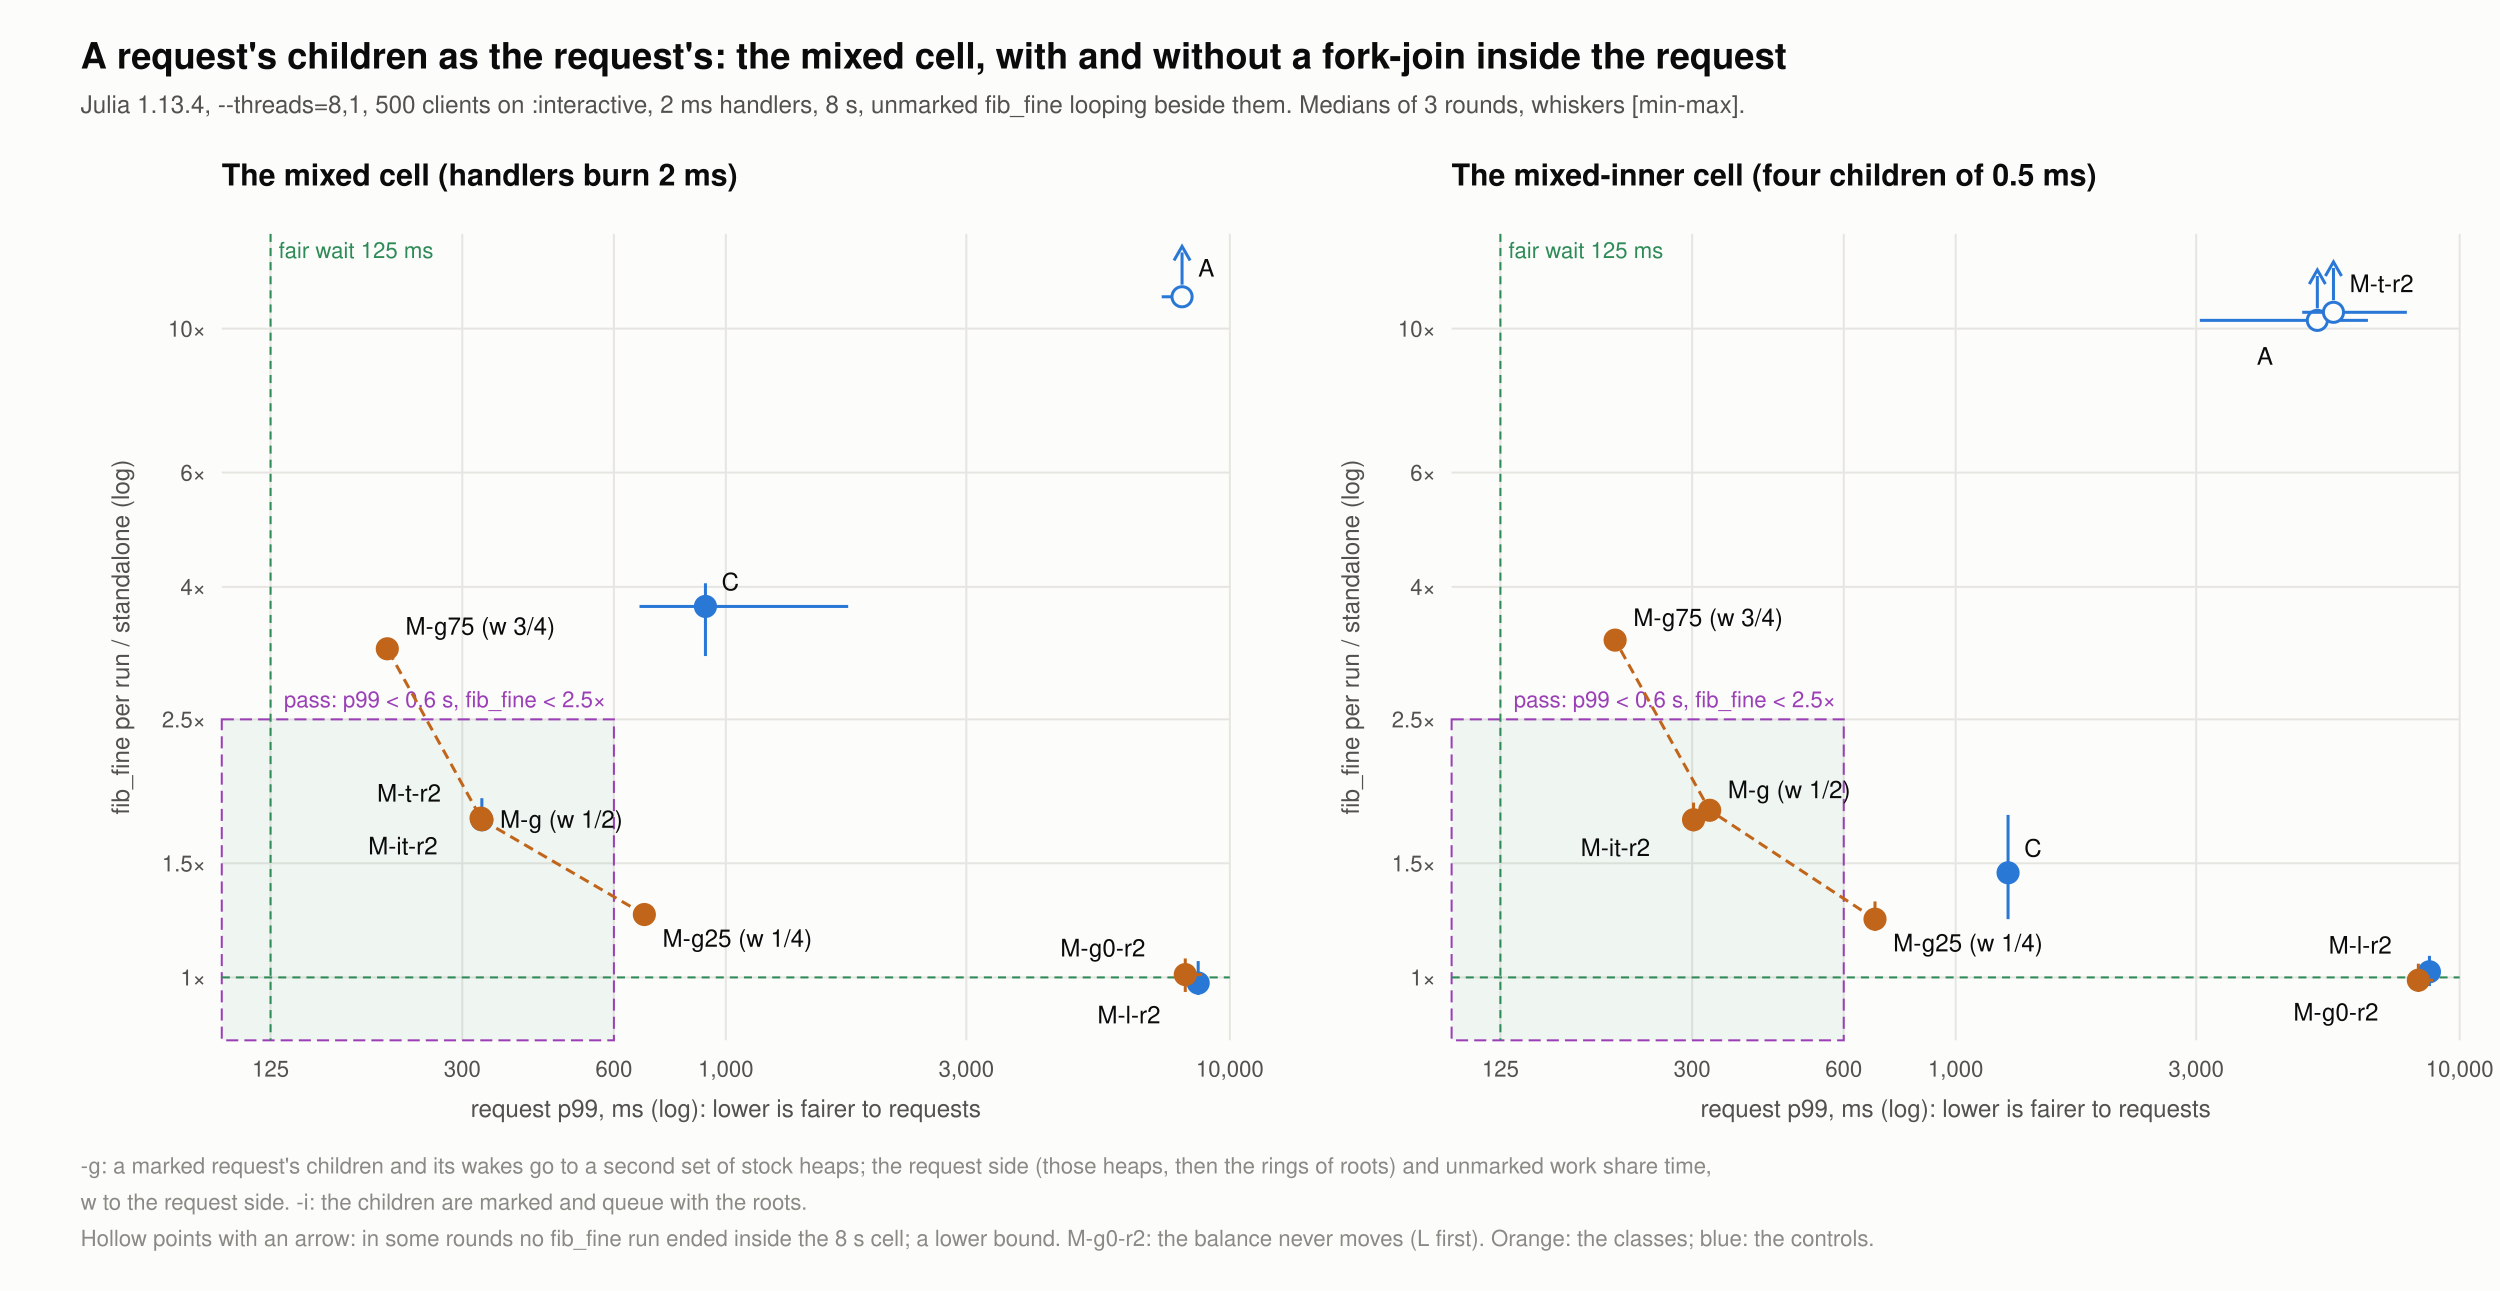
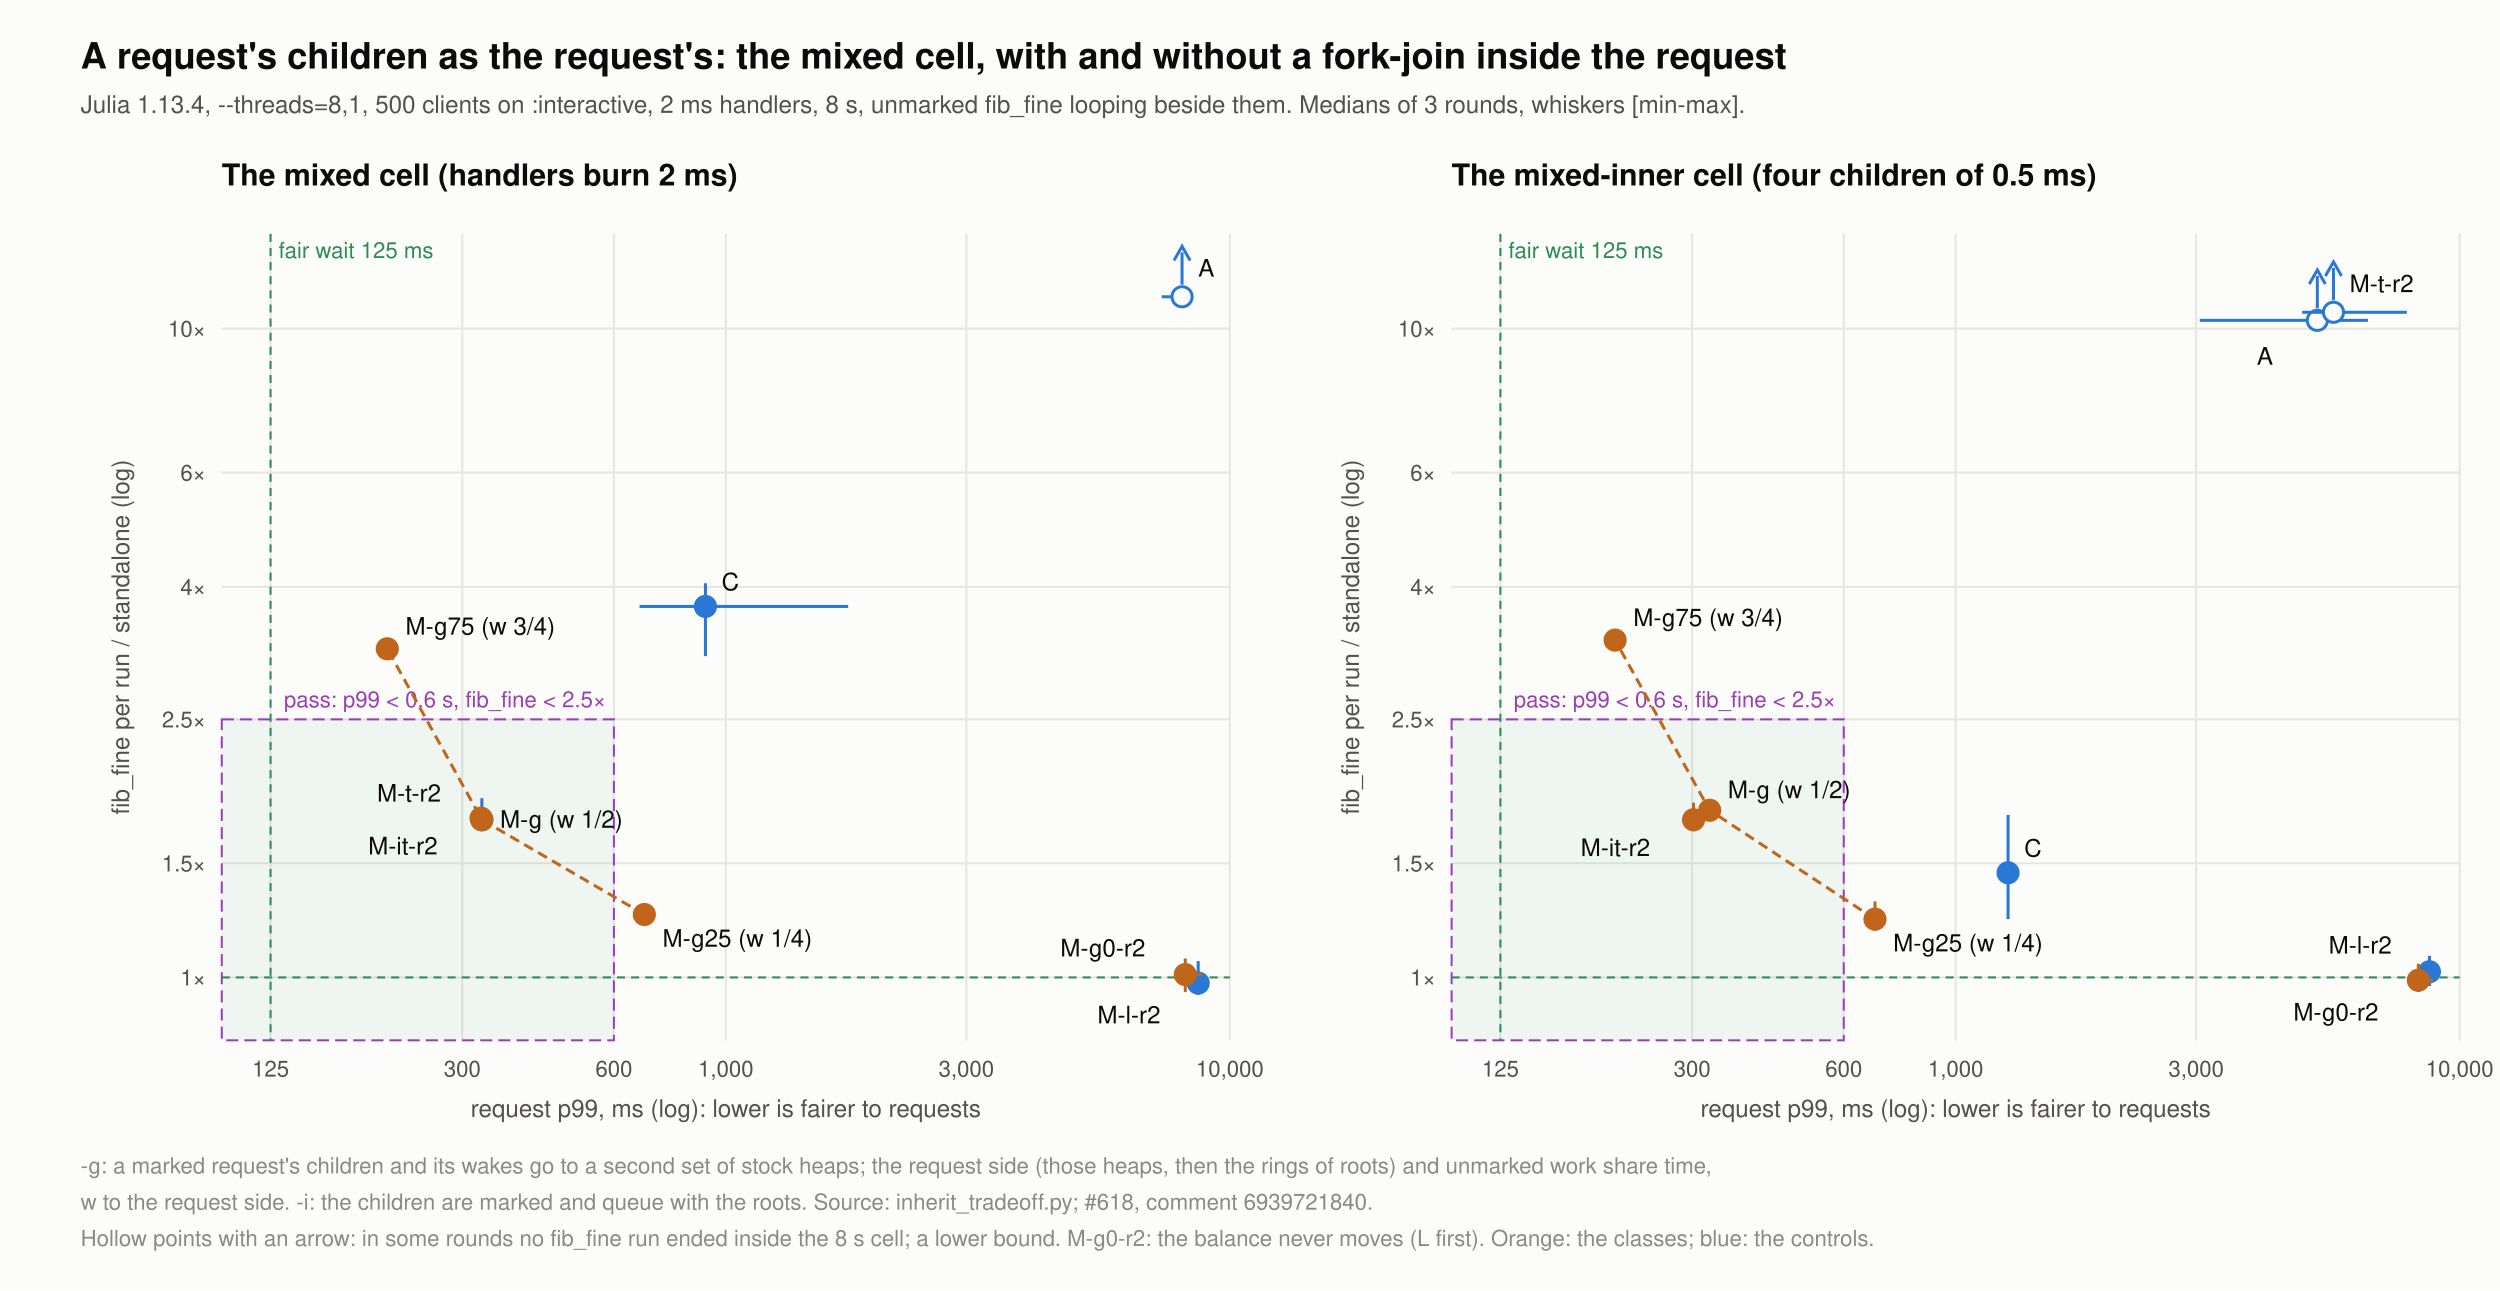
<svg xmlns="http://www.w3.org/2000/svg" width="1240" height="640" viewBox="0 0 1240 640" font-family="Helvetica, Arial, sans-serif">
  <rect width="1240" height="640" fill="#fcfcfb" />
  <text x="40" y="34" font-size="18" font-weight="700" fill="#0b0b0b">A request's children as the request's: the mixed cell, with and without a fork-join inside the request</text>
  <text x="40" y="56" font-size="12" fill="#52514e">Julia 1.13.4, --threads=8,1, 500 clients on :interactive, 2 ms handlers, 8 s, unmarked fib_fine looping beside them. Medians of 3 rounds, whiskers [min-max].</text>
  <text x="110" y="92" font-size="15" font-weight="600" fill="#0b0b0b">The mixed cell (handlers burn 2 ms)</text>
  <line x1="134.2" y1="116" x2="134.2" y2="516" stroke="#e6e5e1" />
  <text x="134.2" y="534" font-size="11" fill="#52514e" text-anchor="middle">125</text>
  <line x1="229.3" y1="116" x2="229.3" y2="516" stroke="#e6e5e1" />
  <text x="229.3" y="534" font-size="11" fill="#52514e" text-anchor="middle">300</text>
  <line x1="304.5" y1="116" x2="304.5" y2="516" stroke="#e6e5e1" />
  <text x="304.5" y="534" font-size="11" fill="#52514e" text-anchor="middle">600</text>
  <line x1="360.0" y1="116" x2="360.0" y2="516" stroke="#e6e5e1" />
  <text x="360.0" y="534" font-size="11" fill="#52514e" text-anchor="middle">1,000</text>
  <line x1="479.3" y1="116" x2="479.3" y2="516" stroke="#e6e5e1" />
  <text x="479.3" y="534" font-size="11" fill="#52514e" text-anchor="middle">3,000</text>
  <line x1="610.0" y1="116" x2="610.0" y2="516" stroke="#e6e5e1" />
  <text x="610.0" y="534" font-size="11" fill="#52514e" text-anchor="middle">10,000</text>
  <line x1="110" y1="484.8" x2="610" y2="484.8" stroke="#e6e5e1" />
  <text x="102" y="488.8" font-size="11" fill="#52514e" text-anchor="end">1×</text>
  <line x1="110" y1="428.2" x2="610" y2="428.2" stroke="#e6e5e1" />
  <text x="102" y="432.2" font-size="11" fill="#52514e" text-anchor="end">1.5×</text>
  <line x1="110" y1="356.8" x2="610" y2="356.8" stroke="#e6e5e1" />
  <text x="102" y="360.8" font-size="11" fill="#52514e" text-anchor="end">2.5×</text>
  <line x1="110" y1="291.1" x2="610" y2="291.1" stroke="#e6e5e1" />
  <text x="102" y="295.1" font-size="11" fill="#52514e" text-anchor="end">4×</text>
  <line x1="110" y1="234.4" x2="610" y2="234.4" stroke="#e6e5e1" />
  <text x="102" y="238.4" font-size="11" fill="#52514e" text-anchor="end">6×</text>
  <line x1="110" y1="163.0" x2="610" y2="163.0" stroke="#e6e5e1" />
  <text x="102" y="167.0" font-size="11" fill="#52514e" text-anchor="end">10×</text>
  <rect x="110" y="356.8" width="194.5" height="159.2" fill="#2e8b57" fill-opacity="0.06" stroke="#9a3fb5" stroke-dasharray="6 3" />
  <text x="300.5" y="350.8" font-size="11" fill="#9a3fb5" text-anchor="end">pass: p99 &lt; 0.6 s, fib_fine &lt; 2.5×</text>
  <line x1="134.2" y1="116" x2="134.2" y2="516" stroke="#2e8b57" stroke-dasharray="4 3" />
  <text x="138.2" y="128" font-size="11" fill="#2e8b57">fair wait 125 ms</text>
  <line x1="110" y1="484.8" x2="610" y2="484.8" stroke="#2e8b57" stroke-dasharray="4 3" />
  <text x="360.0" y="554" font-size="12" fill="#52514e" text-anchor="middle">request p99, ms (log): lower is fairer to requests</text>
  <text x="64" y="316.0" font-size="12" fill="#52514e" text-anchor="middle" transform="rotate(-90 64 316.0)">fib_fine per run / standalone (log)</text>
  <path d="M 319.6 453.6 L 239.0 406.6 L 192.1 321.8" fill="none" stroke="#c0651a" stroke-width="1.5" stroke-dasharray="5 3" />
  <line x1="576.2" y1="147.2" x2="586.8" y2="147.2" stroke="#2a78d6" stroke-width="1.5" />
  <line x1="586.3" y1="151.0" x2="586.3" y2="143.5" stroke="#2a78d6" stroke-width="1.5" />
  <circle cx="586.3" cy="147.2" r="5" fill="#fcfcfb" stroke="#2a78d6" stroke-width="1.5" />
  <line x1="586.3" y1="141.2" x2="586.3" y2="125.2" stroke="#2a78d6" stroke-width="1.5" />
  <path d="M 582.3 129.2 L 586.3 122.2 L 590.3 129.2" fill="none" stroke="#2a78d6" stroke-width="1.5" />
  <text x="594.3" y="137.2" font-size="12" fill="#0b0b0b">A</text>
  <line x1="317.2" y1="300.8" x2="420.7" y2="300.8" stroke="#2a78d6" stroke-width="1.5" />
  <line x1="349.9" y1="325.4" x2="349.9" y2="289.3" stroke="#2a78d6" stroke-width="1.5" />
  <circle cx="349.9" cy="300.8" r="5" fill="#2a78d6" stroke="#2a78d6" stroke-width="1.5" />
  <text x="357.9" y="292.8" font-size="12" fill="#0b0b0b">C</text>
  <line x1="593.4" y1="487.6" x2="594.8" y2="487.6" stroke="#2a78d6" stroke-width="1.5" />
  <line x1="594.3" y1="493.5" x2="594.3" y2="476.7" stroke="#2a78d6" stroke-width="1.5" />
  <circle cx="594.3" cy="487.6" r="5" fill="#2a78d6" stroke="#2a78d6" stroke-width="1.5" />
  <text x="544.3" y="507.6" font-size="12" fill="#0b0b0b">M-l-r2</text>
  <line x1="587.1" y1="483.4" x2="596.3" y2="483.4" stroke="#c0651a" stroke-width="1.5" />
  <line x1="587.9" y1="492.0" x2="587.9" y2="475.4" stroke="#c0651a" stroke-width="1.5" />
  <circle cx="587.9" cy="483.4" r="5" fill="#c0651a" stroke="#c0651a" stroke-width="1.5" />
  <text x="525.9" y="474.4" font-size="12" fill="#0b0b0b">M-g0-r2</text>
  <line x1="238.3" y1="406.6" x2="240.9" y2="406.6" stroke="#2a78d6" stroke-width="1.5" />
  <line x1="239.0" y1="411.5" x2="239.0" y2="395.9" stroke="#2a78d6" stroke-width="1.5" />
  <circle cx="239.0" cy="406.6" r="5" fill="#2a78d6" stroke="#2a78d6" stroke-width="1.5" />
  <text x="187.0" y="397.6" font-size="12" fill="#0b0b0b">M-t-r2</text>
  <line x1="238.3" y1="405.8" x2="242.5" y2="405.8" stroke="#c0651a" stroke-width="1.5" />
  <line x1="238.6" y1="411.5" x2="238.6" y2="401.1" stroke="#c0651a" stroke-width="1.5" />
  <circle cx="238.6" cy="405.8" r="5" fill="#c0651a" stroke="#c0651a" stroke-width="1.5" />
  <text x="182.6" y="423.8" font-size="12" fill="#0b0b0b">M-it-r2</text>
  <line x1="238.6" y1="406.6" x2="239.6" y2="406.6" stroke="#c0651a" stroke-width="1.5" />
  <line x1="239.0" y1="409.8" x2="239.0" y2="402.7" stroke="#c0651a" stroke-width="1.5" />
  <circle cx="239.0" cy="406.6" r="5" fill="#c0651a" stroke="#c0651a" stroke-width="1.5" />
  <text x="248.0" y="410.6" font-size="12" fill="#0b0b0b">M-g (w 1/2)</text>
  <line x1="316.8" y1="453.6" x2="320.7" y2="453.6" stroke="#c0651a" stroke-width="1.5" />
  <line x1="319.6" y1="459.3" x2="319.6" y2="449.2" stroke="#c0651a" stroke-width="1.5" />
  <circle cx="319.6" cy="453.6" r="5" fill="#c0651a" stroke="#c0651a" stroke-width="1.5" />
  <text x="328.6" y="469.6" font-size="12" fill="#0b0b0b">M-g25 (w 1/4)</text>
  <line x1="192.1" y1="321.8" x2="192.6" y2="321.8" stroke="#c0651a" stroke-width="1.5" />
  <line x1="192.1" y1="325.8" x2="192.1" y2="317.1" stroke="#c0651a" stroke-width="1.5" />
  <circle cx="192.1" cy="321.8" r="5" fill="#c0651a" stroke="#c0651a" stroke-width="1.5" />
  <text x="201.1" y="314.8" font-size="12" fill="#0b0b0b">M-g75 (w 3/4)</text>
  <text x="720" y="92" font-size="15" font-weight="600" fill="#0b0b0b">The mixed-inner cell (four children of 0.5 ms)</text>
  <line x1="744.2" y1="116" x2="744.2" y2="516" stroke="#e6e5e1" />
  <text x="744.2" y="534" font-size="11" fill="#52514e" text-anchor="middle">125</text>
  <line x1="839.3" y1="116" x2="839.3" y2="516" stroke="#e6e5e1" />
  <text x="839.3" y="534" font-size="11" fill="#52514e" text-anchor="middle">300</text>
  <line x1="914.5" y1="116" x2="914.5" y2="516" stroke="#e6e5e1" />
  <text x="914.5" y="534" font-size="11" fill="#52514e" text-anchor="middle">600</text>
  <line x1="970.0" y1="116" x2="970.0" y2="516" stroke="#e6e5e1" />
  <text x="970.0" y="534" font-size="11" fill="#52514e" text-anchor="middle">1,000</text>
  <line x1="1089.3" y1="116" x2="1089.3" y2="516" stroke="#e6e5e1" />
  <text x="1089.3" y="534" font-size="11" fill="#52514e" text-anchor="middle">3,000</text>
  <line x1="1220.0" y1="116" x2="1220.0" y2="516" stroke="#e6e5e1" />
  <text x="1220.0" y="534" font-size="11" fill="#52514e" text-anchor="middle">10,000</text>
  <line x1="720" y1="484.8" x2="1220" y2="484.8" stroke="#e6e5e1" />
  <text x="712" y="488.8" font-size="11" fill="#52514e" text-anchor="end">1×</text>
  <line x1="720" y1="428.2" x2="1220" y2="428.2" stroke="#e6e5e1" />
  <text x="712" y="432.2" font-size="11" fill="#52514e" text-anchor="end">1.5×</text>
  <line x1="720" y1="356.8" x2="1220" y2="356.8" stroke="#e6e5e1" />
  <text x="712" y="360.8" font-size="11" fill="#52514e" text-anchor="end">2.5×</text>
  <line x1="720" y1="291.1" x2="1220" y2="291.1" stroke="#e6e5e1" />
  <text x="712" y="295.1" font-size="11" fill="#52514e" text-anchor="end">4×</text>
  <line x1="720" y1="234.4" x2="1220" y2="234.4" stroke="#e6e5e1" />
  <text x="712" y="238.4" font-size="11" fill="#52514e" text-anchor="end">6×</text>
  <line x1="720" y1="163.0" x2="1220" y2="163.0" stroke="#e6e5e1" />
  <text x="712" y="167.0" font-size="11" fill="#52514e" text-anchor="end">10×</text>
  <rect x="720" y="356.8" width="194.5" height="159.2" fill="#2e8b57" fill-opacity="0.06" stroke="#9a3fb5" stroke-dasharray="6 3" />
  <text x="910.5" y="350.8" font-size="11" fill="#9a3fb5" text-anchor="end">pass: p99 &lt; 0.6 s, fib_fine &lt; 2.5×</text>
  <line x1="744.2" y1="116" x2="744.2" y2="516" stroke="#2e8b57" stroke-dasharray="4 3" />
  <text x="748.2" y="128" font-size="11" fill="#2e8b57">fair wait 125 ms</text>
  <line x1="720" y1="484.8" x2="1220" y2="484.8" stroke="#2e8b57" stroke-dasharray="4 3" />
  <text x="970.0" y="554" font-size="12" fill="#52514e" text-anchor="middle">request p99, ms (log): lower is fairer to requests</text>
  <text x="674" y="316.0" font-size="12" fill="#52514e" text-anchor="middle" transform="rotate(-90 674 316.0)">fib_fine per run / standalone (log)</text>
  <path d="M 930.0 455.9 L 848.0 401.9 L 801.1 317.5" fill="none" stroke="#c0651a" stroke-width="1.5" stroke-dasharray="5 3" />
  <line x1="1091.1" y1="158.9" x2="1174.5" y2="158.9" stroke="#2a78d6" stroke-width="1.5" />
  <circle cx="1149.4" cy="158.9" r="5" fill="#fcfcfb" stroke="#2a78d6" stroke-width="1.5" />
  <line x1="1149.4" y1="152.9" x2="1149.4" y2="136.9" stroke="#2a78d6" stroke-width="1.5" />
  <path d="M 1145.4 140.9 L 1149.4 133.9 L 1153.4 140.9" fill="none" stroke="#2a78d6" stroke-width="1.5" />
  <text x="1119.4" y="180.9" font-size="12" fill="#0b0b0b">A</text>
  <line x1="1141.9" y1="154.9" x2="1193.8" y2="154.9" stroke="#2a78d6" stroke-width="1.5" />
  <circle cx="1157.4" cy="154.9" r="5" fill="#fcfcfb" stroke="#2a78d6" stroke-width="1.5" />
  <line x1="1157.4" y1="148.9" x2="1157.4" y2="132.9" stroke="#2a78d6" stroke-width="1.5" />
  <path d="M 1153.4 136.9 L 1157.4 129.9 L 1161.4 136.9" fill="none" stroke="#2a78d6" stroke-width="1.5" />
  <text x="1165.4" y="144.9" font-size="12" fill="#0b0b0b">M-t-r2</text>
  <line x1="991.1" y1="432.9" x2="996.5" y2="432.9" stroke="#2a78d6" stroke-width="1.5" />
  <line x1="996.0" y1="455.9" x2="996.0" y2="404.2" stroke="#2a78d6" stroke-width="1.5" />
  <circle cx="996.0" cy="432.9" r="5" fill="#2a78d6" stroke="#2a78d6" stroke-width="1.5" />
  <text x="1004.0" y="424.9" font-size="12" fill="#0b0b0b">C</text>
  <line x1="1204.8" y1="482.0" x2="1205.7" y2="482.0" stroke="#2a78d6" stroke-width="1.5" />
  <line x1="1205.0" y1="489.1" x2="1205.0" y2="474.1" stroke="#2a78d6" stroke-width="1.5" />
  <circle cx="1205.0" cy="482.0" r="5" fill="#2a78d6" stroke="#2a78d6" stroke-width="1.5" />
  <text x="1155.0" y="473.0" font-size="12" fill="#0b0b0b">M-l-r2</text>
  <line x1="1197.5" y1="486.2" x2="1206.8" y2="486.2" stroke="#c0651a" stroke-width="1.5" />
  <line x1="1199.5" y1="492.0" x2="1199.5" y2="478.0" stroke="#c0651a" stroke-width="1.5" />
  <circle cx="1199.5" cy="486.2" r="5" fill="#c0651a" stroke="#c0651a" stroke-width="1.5" />
  <text x="1137.5" y="506.2" font-size="12" fill="#0b0b0b">M-g0-r2</text>
  <line x1="836.7" y1="406.6" x2="845.9" y2="406.6" stroke="#c0651a" stroke-width="1.5" />
  <line x1="840.0" y1="412.3" x2="840.0" y2="398.1" stroke="#c0651a" stroke-width="1.5" />
  <circle cx="840.0" cy="406.6" r="5" fill="#c0651a" stroke="#c0651a" stroke-width="1.5" />
  <text x="784.0" y="424.6" font-size="12" fill="#0b0b0b">M-it-r2</text>
  <line x1="846.3" y1="401.9" x2="849.3" y2="401.9" stroke="#c0651a" stroke-width="1.5" />
  <line x1="848.0" y1="405.0" x2="848.0" y2="396.6" stroke="#c0651a" stroke-width="1.5" />
  <circle cx="848.0" cy="401.9" r="5" fill="#c0651a" stroke="#c0651a" stroke-width="1.5" />
  <text x="857.0" y="395.9" font-size="12" fill="#0b0b0b">M-g (w 1/2)</text>
  <line x1="929.2" y1="455.9" x2="932.7" y2="455.9" stroke="#c0651a" stroke-width="1.5" />
  <line x1="930.0" y1="461.7" x2="930.0" y2="447.1" stroke="#c0651a" stroke-width="1.5" />
  <circle cx="930.0" cy="455.9" r="5" fill="#c0651a" stroke="#c0651a" stroke-width="1.5" />
  <text x="939.0" y="471.9" font-size="12" fill="#0b0b0b">M-g25 (w 1/4)</text>
  <line x1="800.6" y1="317.5" x2="802.1" y2="317.5" stroke="#c0651a" stroke-width="1.5" />
  <line x1="801.1" y1="321.4" x2="801.1" y2="313.4" stroke="#c0651a" stroke-width="1.5" />
  <circle cx="801.1" cy="317.5" r="5" fill="#c0651a" stroke="#c0651a" stroke-width="1.5" />
  <text x="810.1" y="310.5" font-size="12" fill="#0b0b0b">M-g75 (w 3/4)</text>
  <text x="40" y="582" font-size="11" fill="#8a8984">-g: a marked request's children and its wakes go to a second set of stock heaps; the request side (those heaps, then the rings of roots) and unmarked work share time,</text>
-   <text x="40" y="600" font-size="11" fill="#8a8984">w to the request side. -i: the children are marked and queue with the roots.</text>
+   <text x="40" y="600" font-size="11" fill="#8a8984">w to the request side. -i: the children are marked and queue with the roots. Source: inherit_tradeoff.py; #618, comment 6939721840.</text>
  <text x="40" y="618" font-size="11" fill="#8a8984">Hollow points with an arrow: in some rounds no fib_fine run ended inside the 8 s cell; a lower bound. M-g0-r2: the balance never moves (L first). Orange: the classes; blue: the controls.</text>
</svg>
